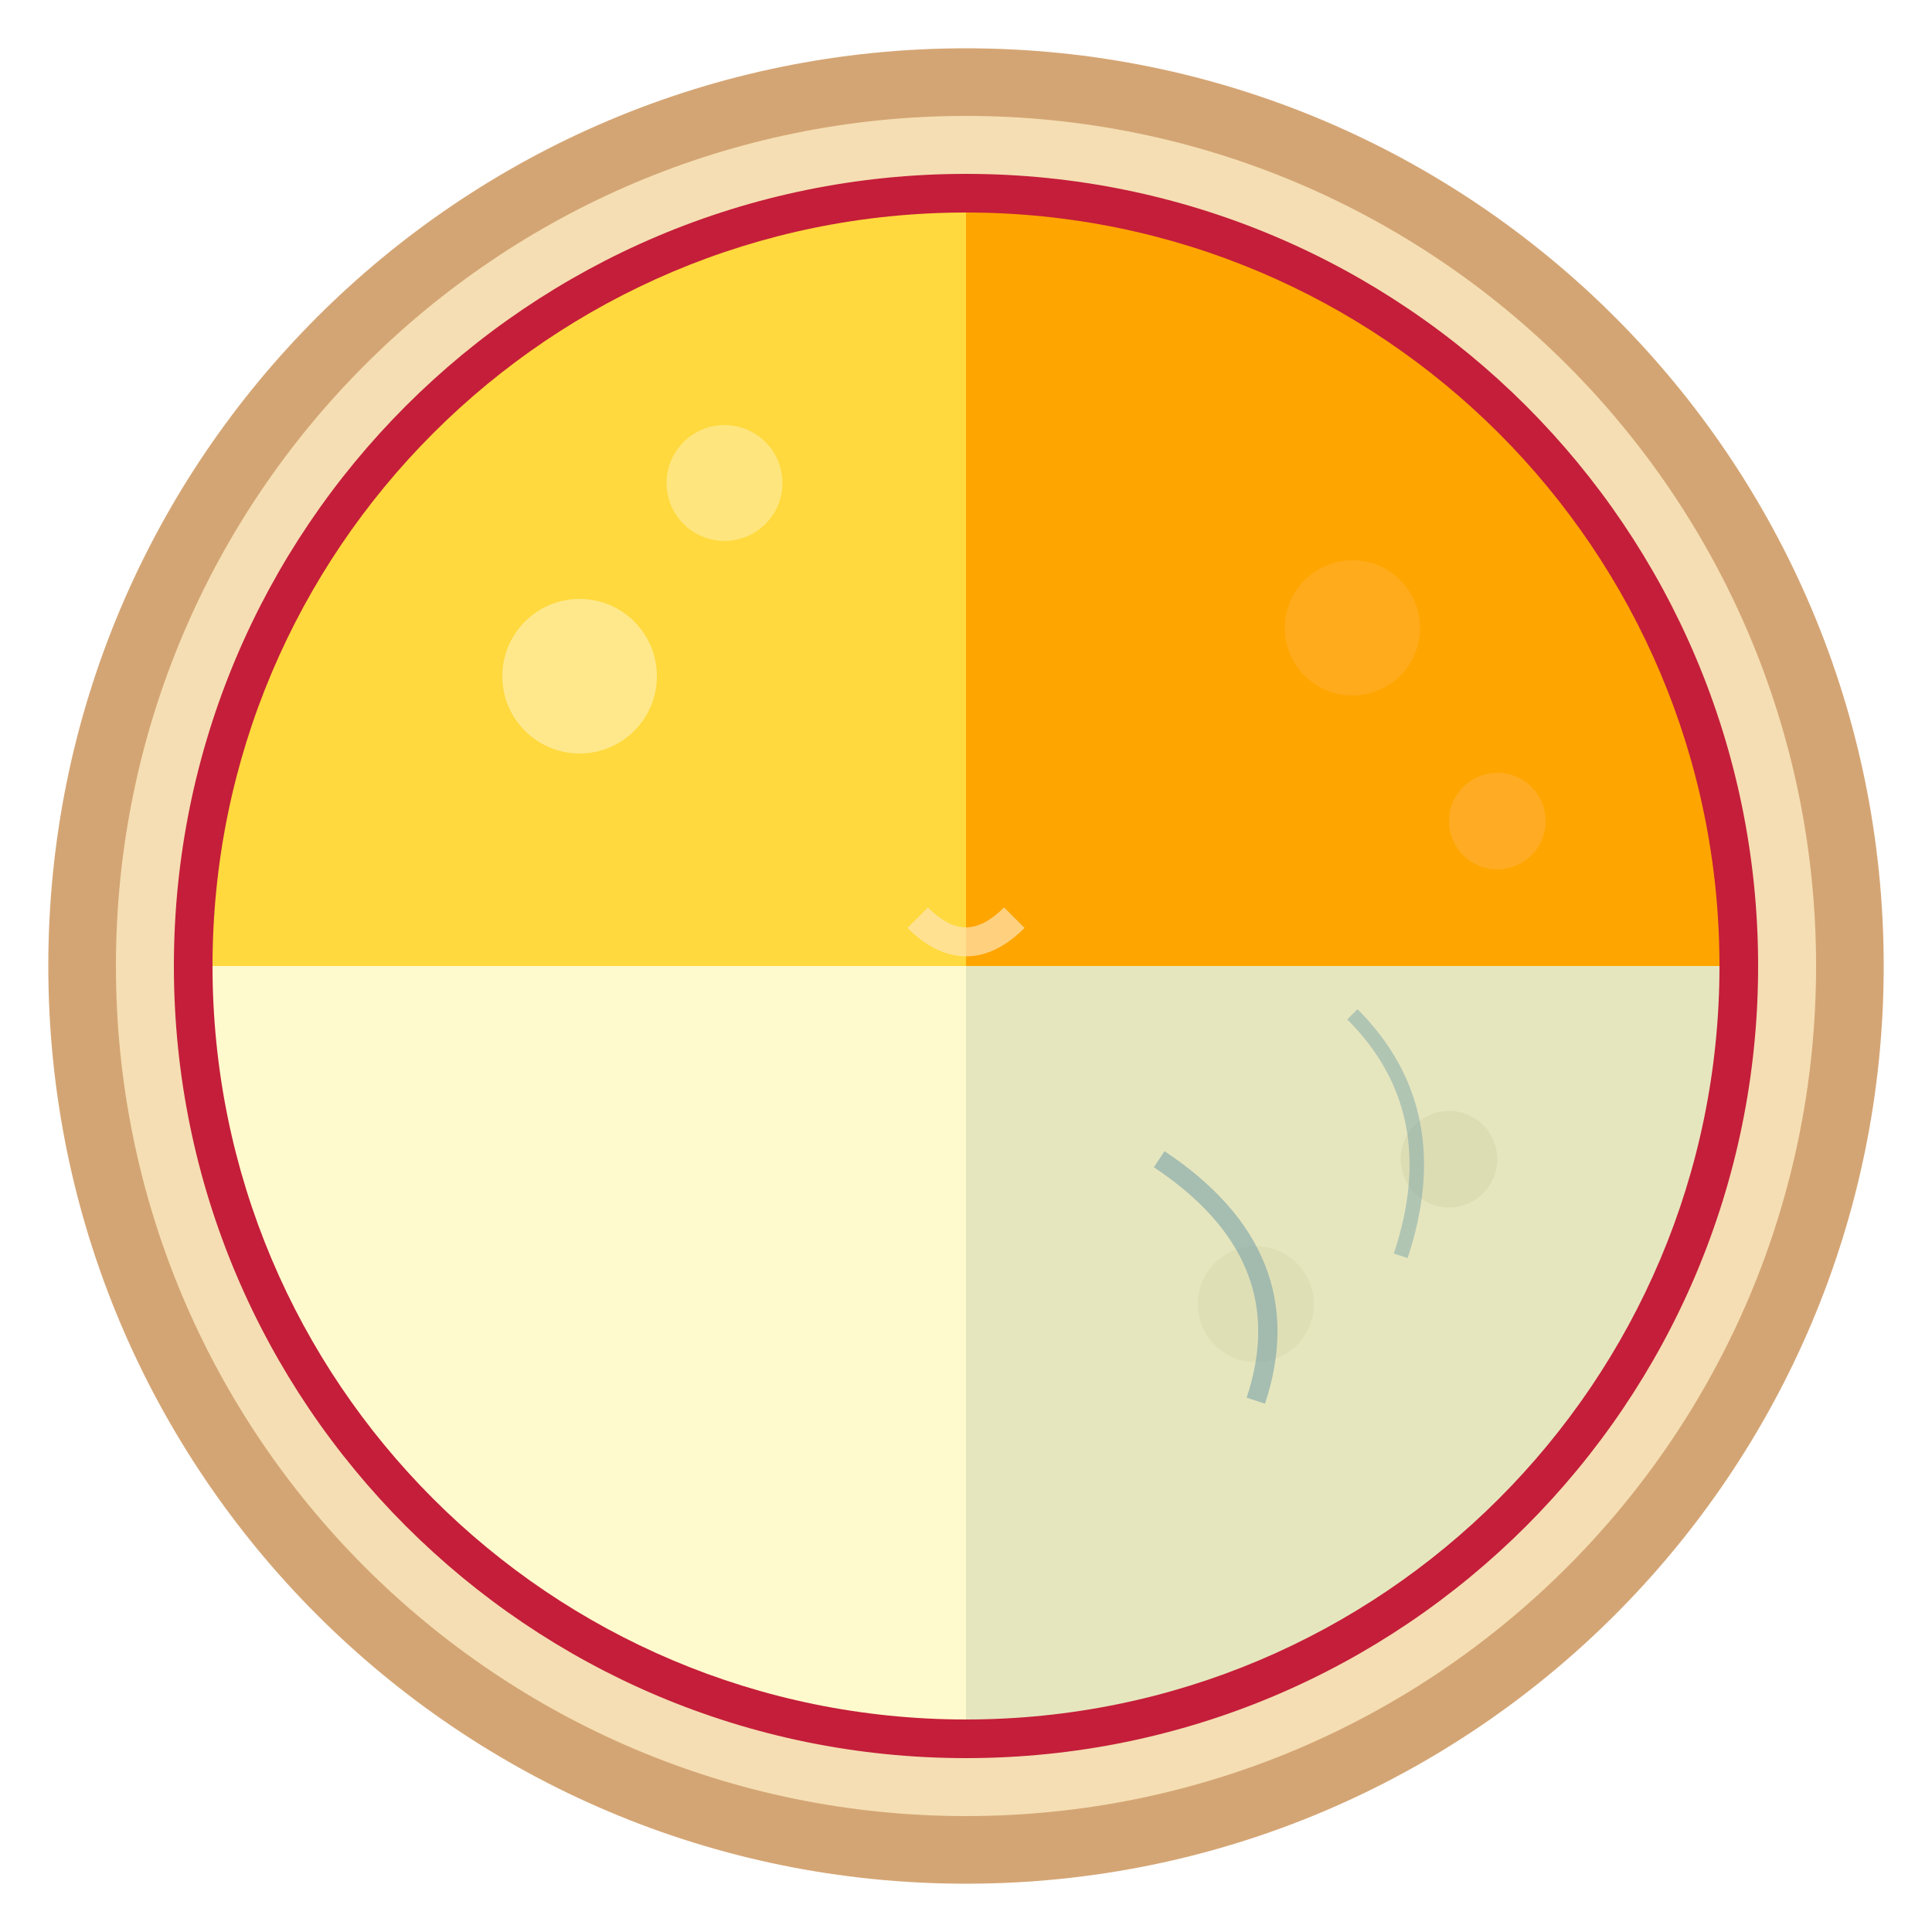
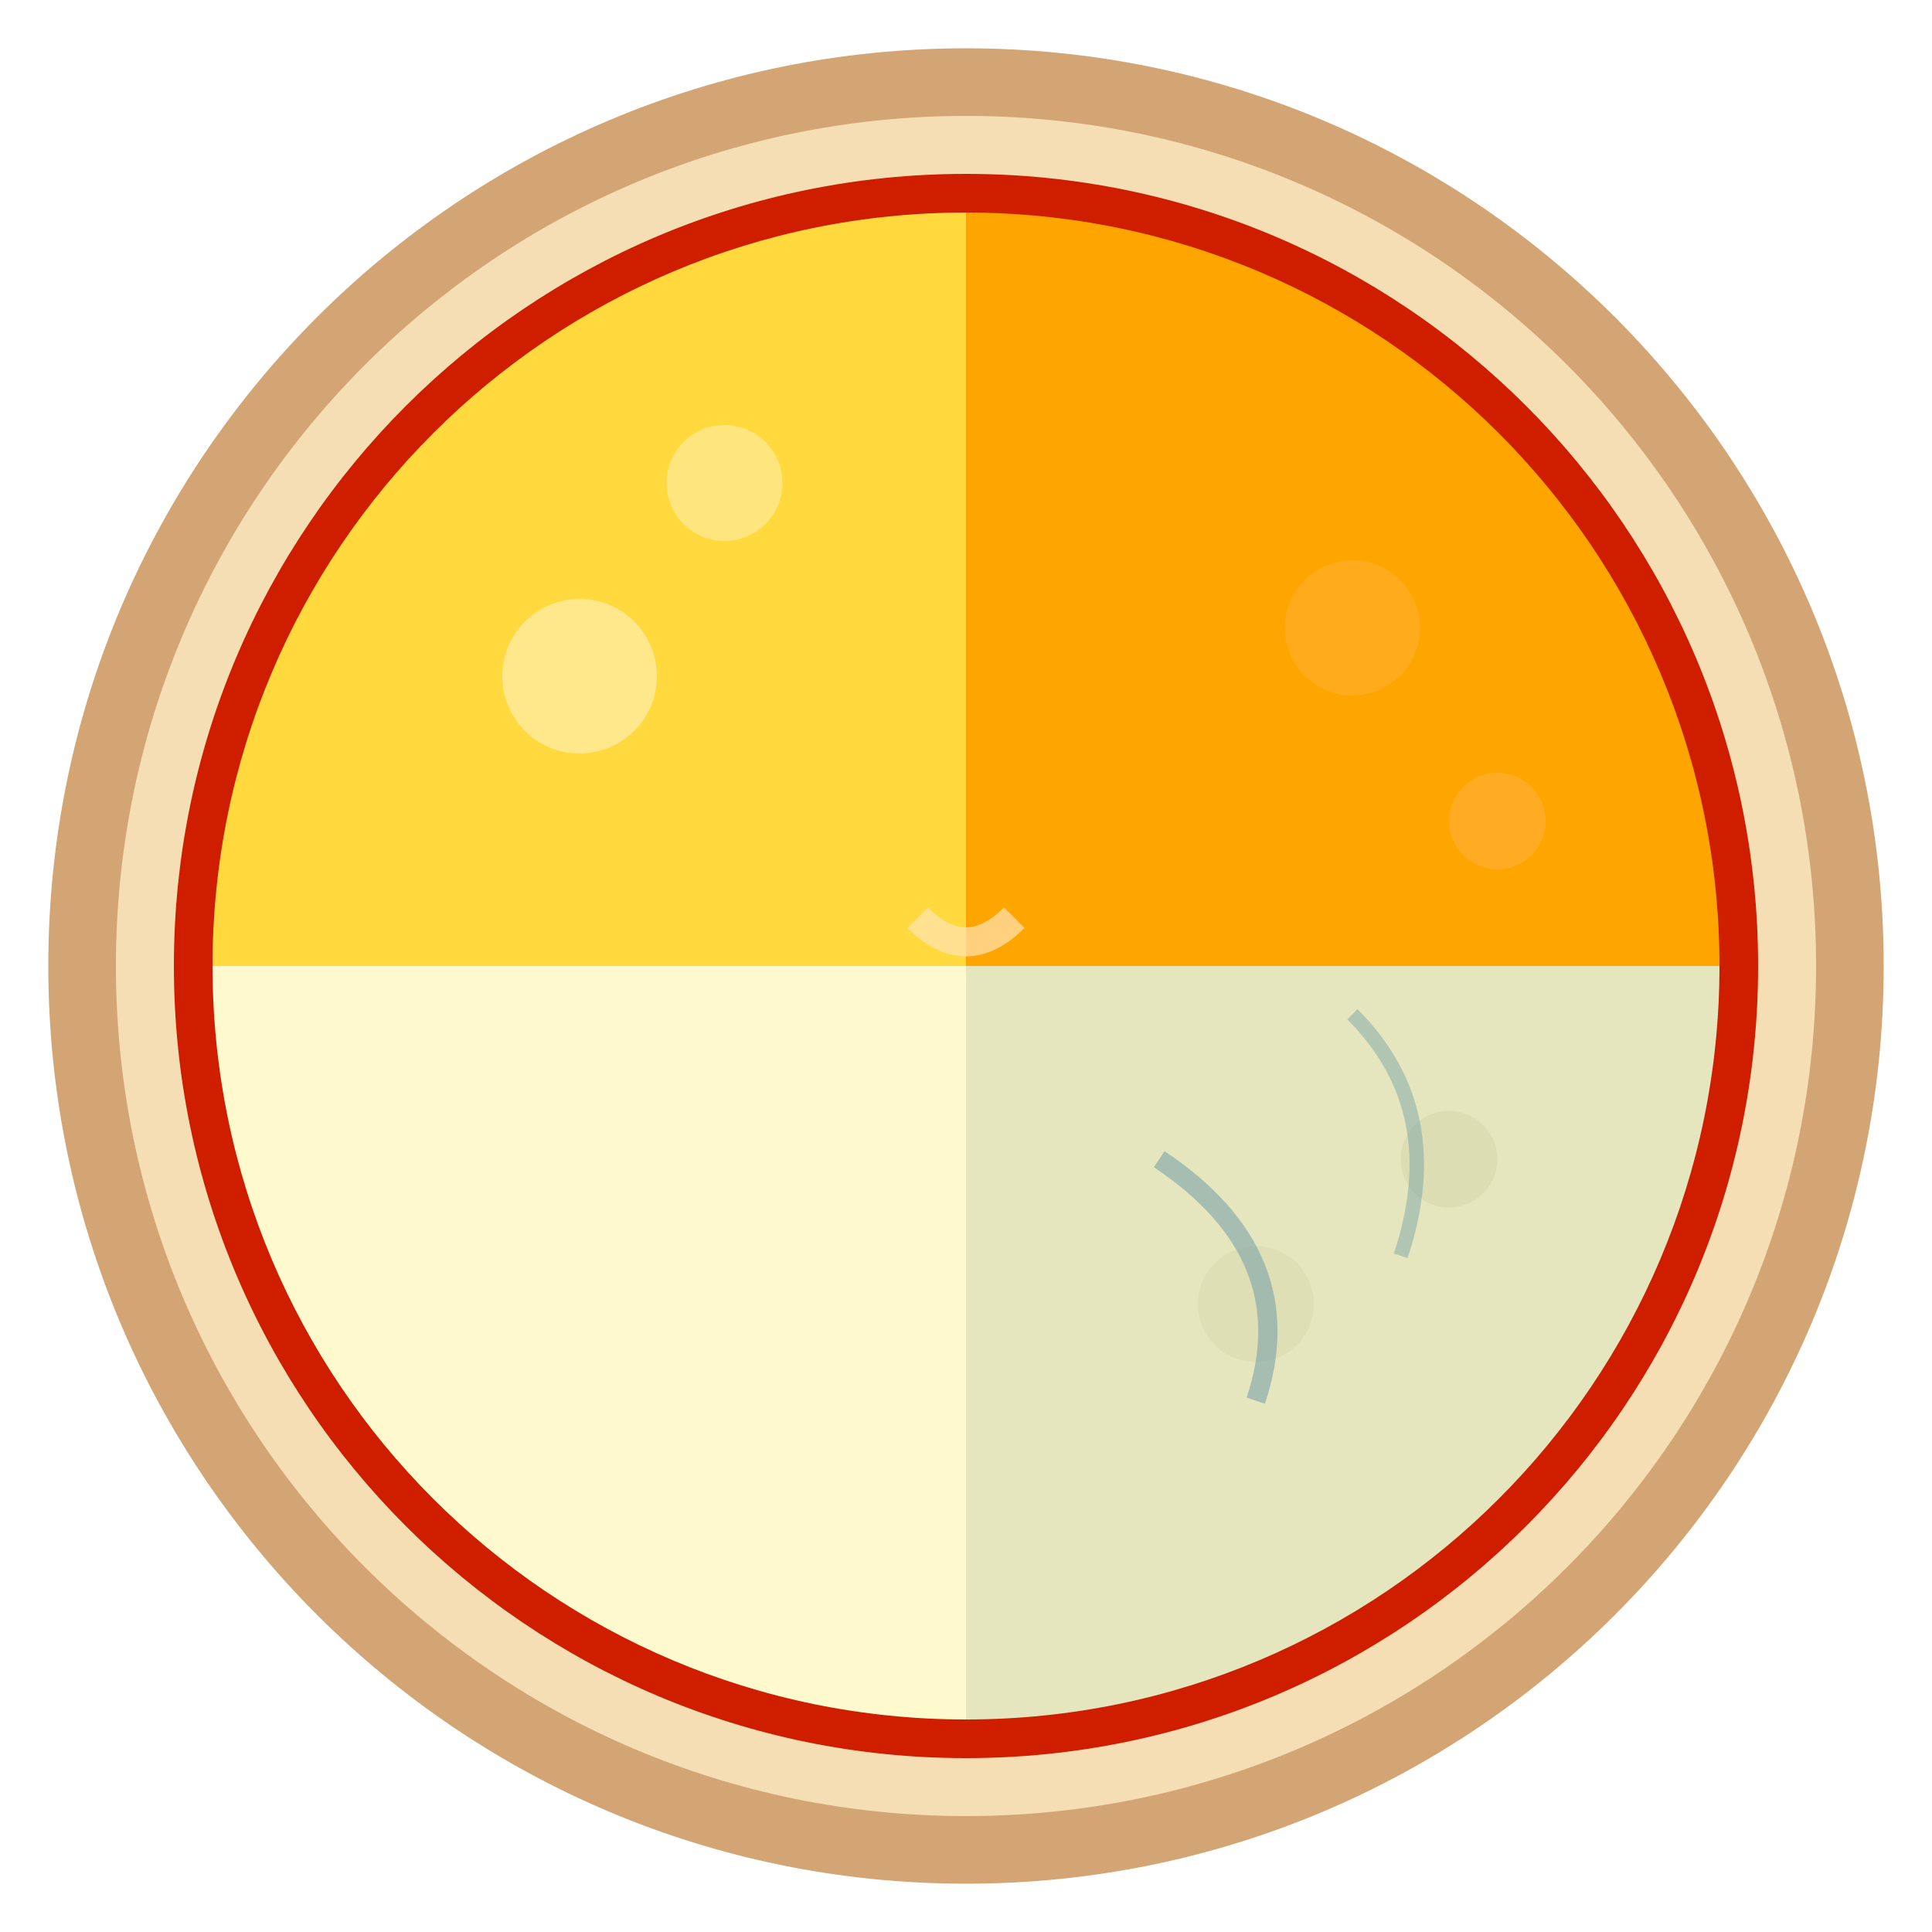
<svg xmlns="http://www.w3.org/2000/svg" viewBox="0 0 200 200">
  <circle cx="100" cy="100" r="95" fill="#D4A574" />
  <circle cx="100" cy="100" r="88" fill="#F5DEB3" />
-   <circle cx="100" cy="100" r="82" fill="#C41E3A" />
+   <circle cx="100" cy="100" r="82" fill="#CF1D00" />
  <path d="M100,100 L100,22 A78,78 0 0,0 22,100 Z" fill="#FFD93D" />
  <path d="M100,100 L178,100 A78,78 0 0,0 100,22 Z" fill="#FFA500" />
  <path d="M100,100 L100,178 A78,78 0 0,0 178,100 Z" fill="#E6E6BE" />
  <path d="M100,100 L22,100 A78,78 0 0,0 100,178 Z" fill="#FFFACD" />
  <circle cx="60" cy="70" r="8" fill="#FFF8DC" opacity="0.5" />
  <circle cx="75" cy="50" r="6" fill="#FFF8DC" opacity="0.4" />
  <circle cx="140" cy="65" r="7" fill="#FFB347" opacity="0.4" />
  <circle cx="155" cy="85" r="5" fill="#FFB347" opacity="0.5" />
  <circle cx="130" cy="135" r="6" fill="#D4D4AA" opacity="0.4" />
  <circle cx="150" cy="120" r="5" fill="#D4D4AA" opacity="0.5" />
  <circle cx="60" cy="130" r="7" fill="#FFFACD" opacity="0.6" />
  <circle cx="45" cy="110" r="5" fill="#FFFACD" opacity="0.5" />
  <path d="M120,120 Q135,130 130,145" stroke="#7BA3A8" stroke-width="2" fill="none" opacity="0.6" />
  <path d="M140,105 Q150,115 145,130" stroke="#7BA3A8" stroke-width="1.5" fill="none" opacity="0.5" />
  <path d="M95,95 Q100,100 105,95" stroke="#FFE4B5" stroke-width="3" fill="none" opacity="0.7" />
</svg>
